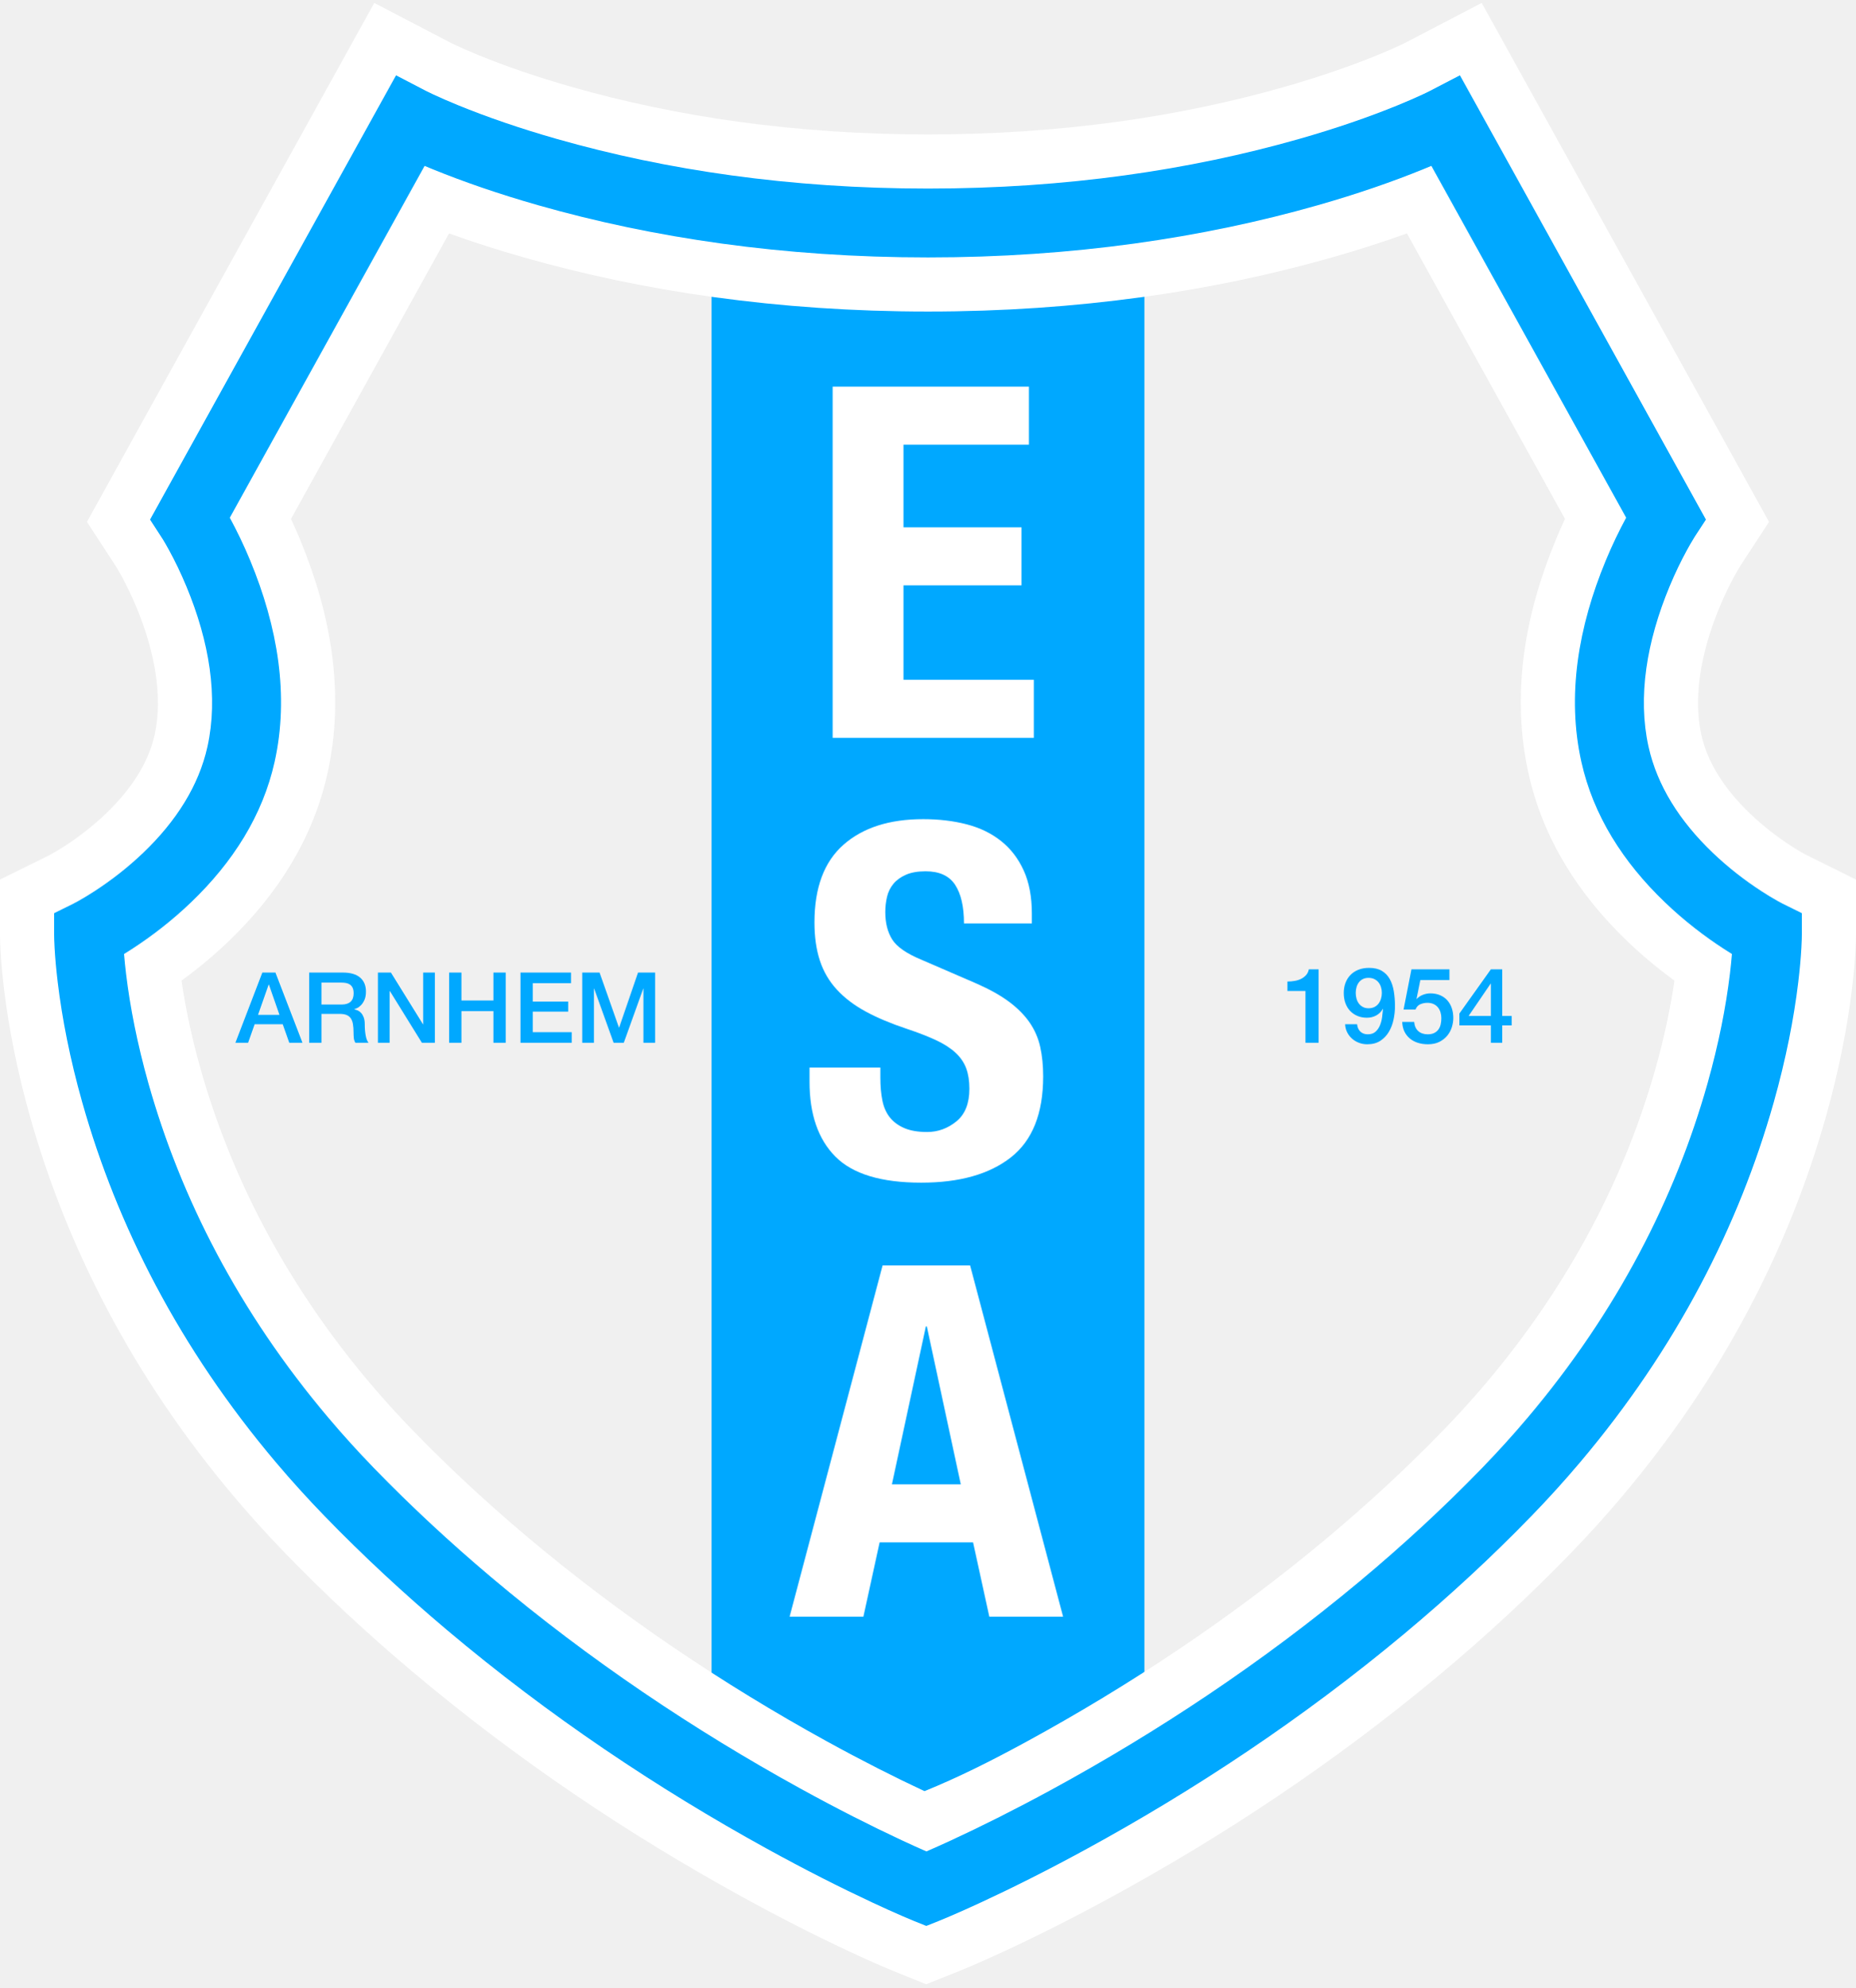
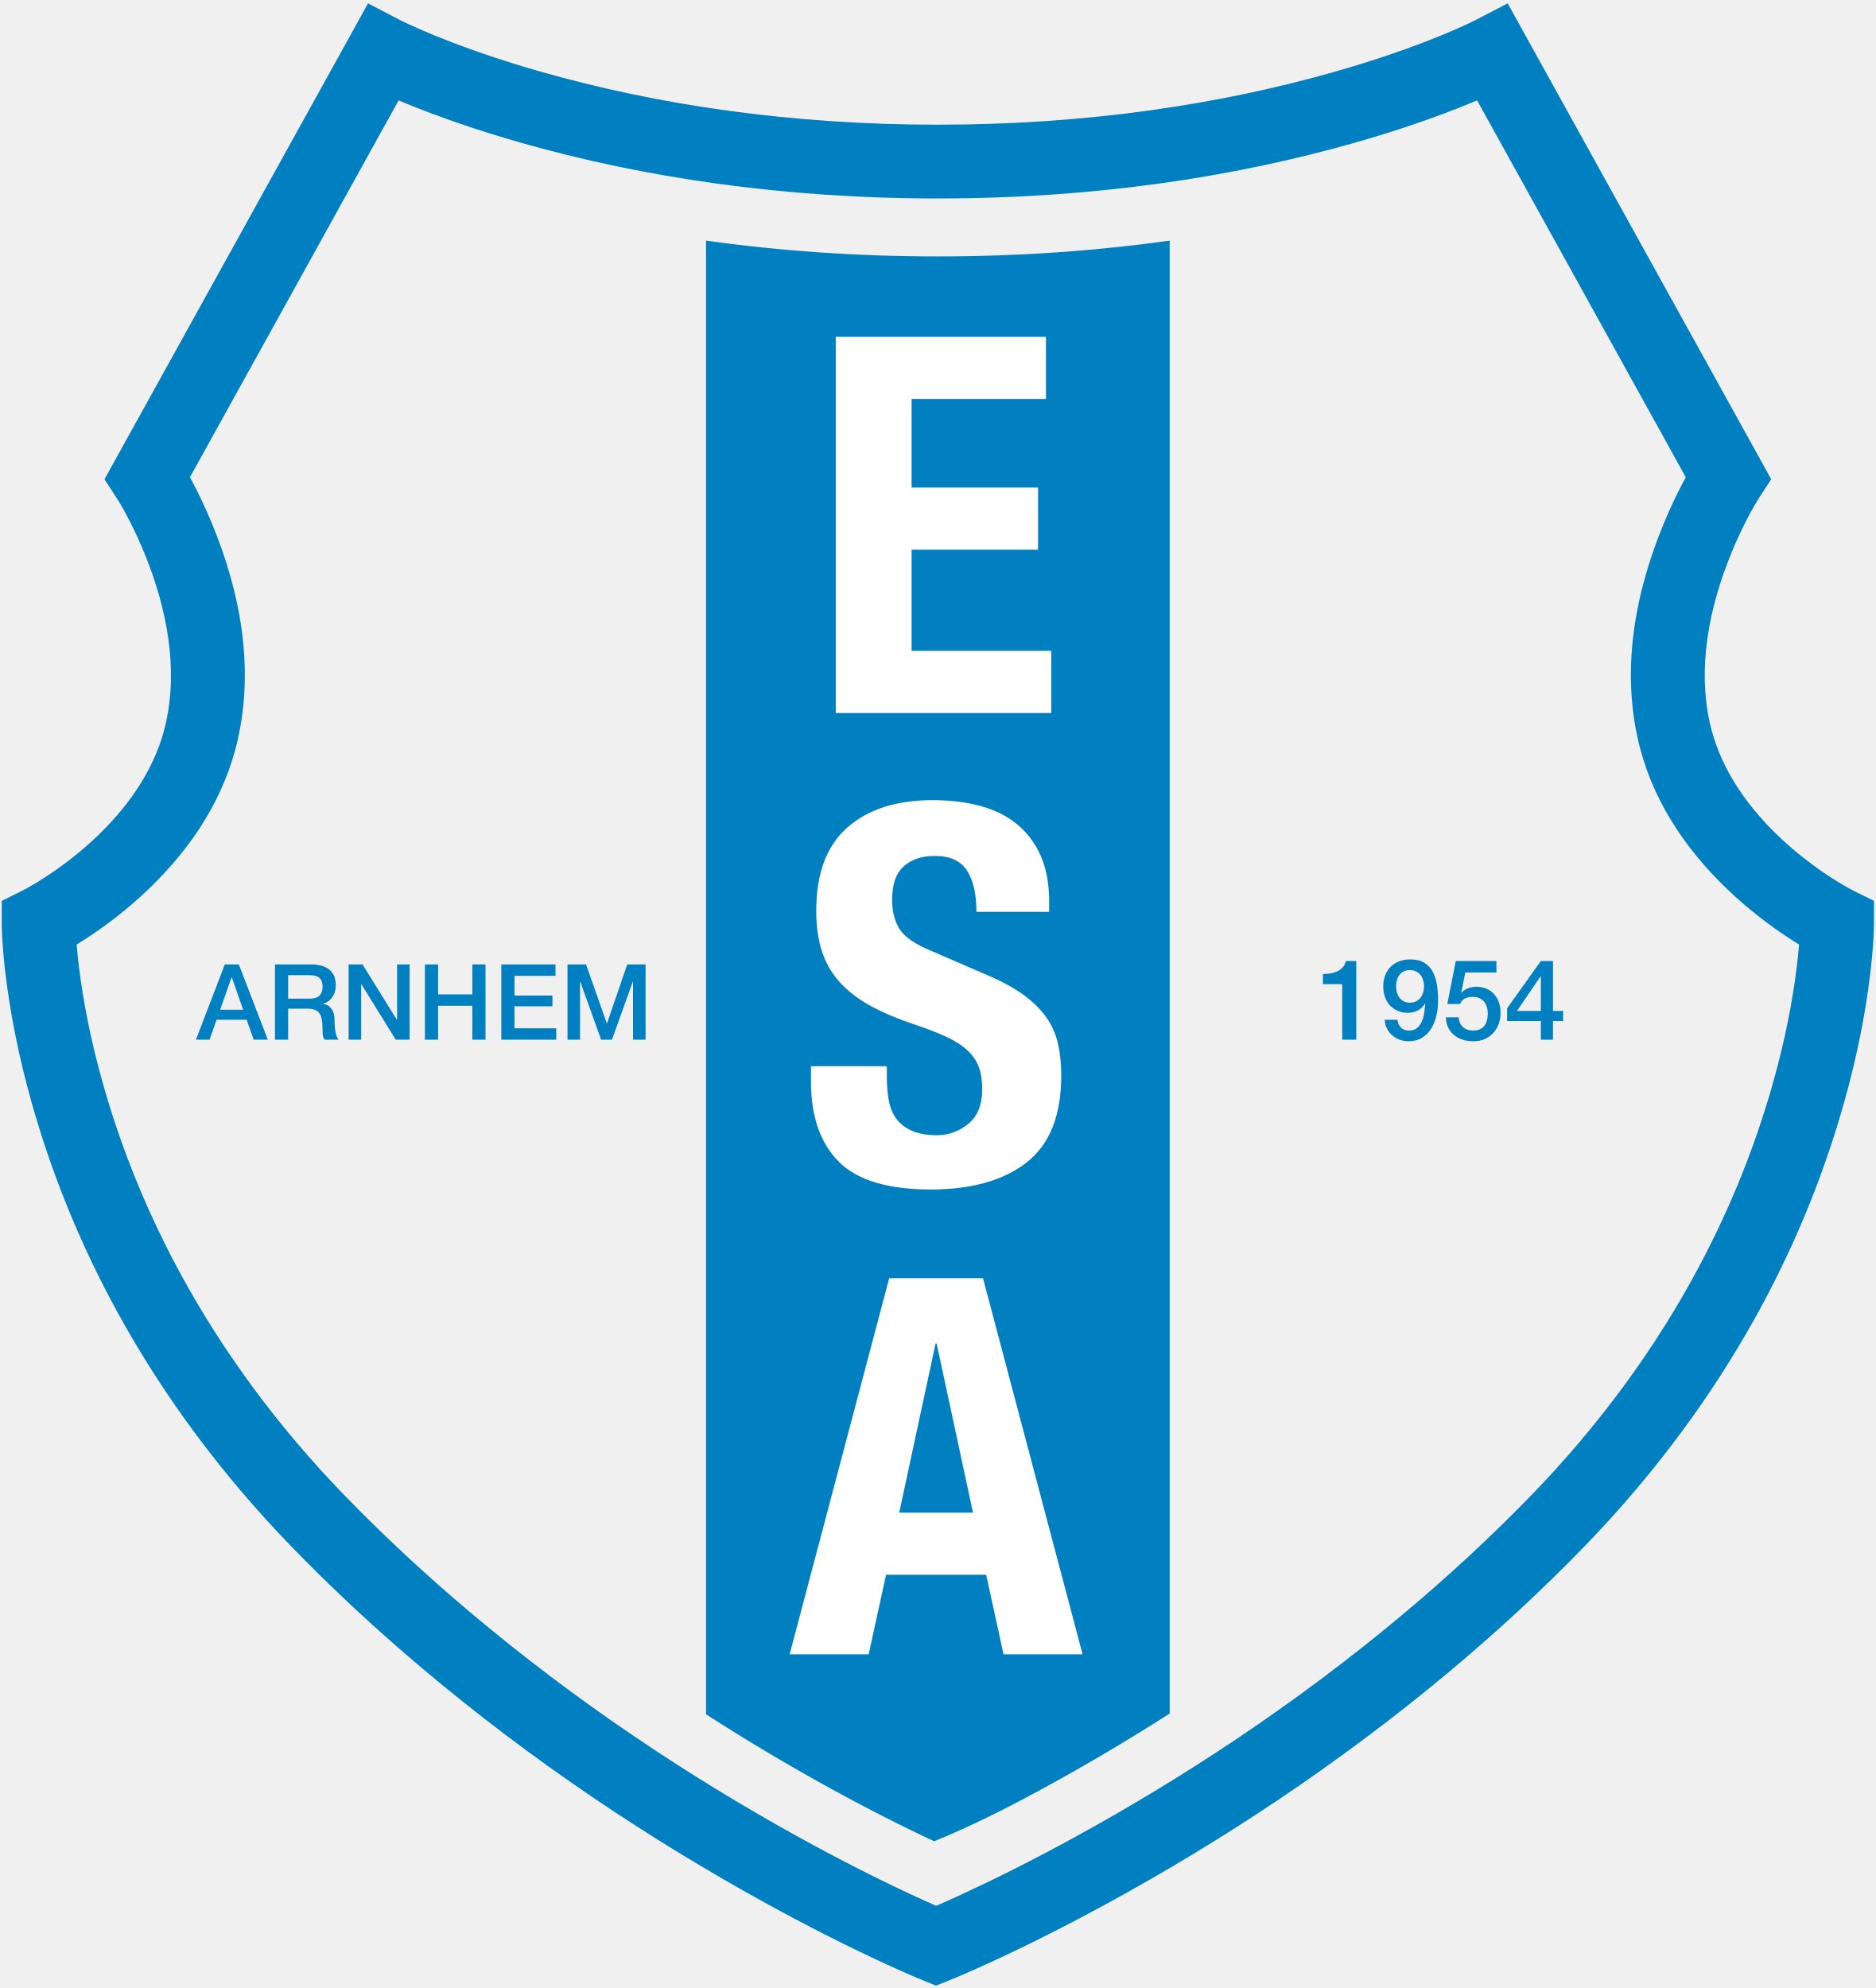
- <svg xmlns="http://www.w3.org/2000/svg" width="566px" height="606px" viewBox="-133 -157 566 606" version="1.1">
+ <svg xmlns="http://www.w3.org/2000/svg" width="534px" height="566px" viewBox="-117 -135 534 566" version="1.1">
  <defs />
-   <rect id="Rectangle" stroke="none" fill="#00A8FF" fill-rule="evenodd" x="84" y="-79" width="132" height="479.996" />
-   <path d="M417.943,103.787 L418.01,103.82 C417.995,103.813 417.973,103.802 417.943,103.787 Z M397.607,15.757 C397.65,15.69 397.669,15.661 397.665,15.668 L397.607,15.757 Z M432.996,111.215 L432.996,128 C432.996,129.102 432.95,130.776 432.826,132.985 C432.635,136.375 432.298,140.224 431.782,144.495 C430.346,156.381 427.787,169.493 423.83,183.53 C412.634,223.247 392.535,262.855 361.386,299.688 C356.469,305.502 351.303,311.207 345.884,316.798 C333.297,329.781 319.882,342.163 305.752,353.957 C273.893,380.548 239.873,403.028 205.84,421.571 C193.903,428.076 182.789,433.636 172.766,438.267 C169.212,439.909 166.034,441.324 163.264,442.512 C161.53,443.256 160.273,443.776 159.526,444.075 L149.448,448.106 L139.383,444.039 C138.633,443.736 137.37,443.208 135.629,442.453 C132.848,441.248 129.656,439.813 126.088,438.147 C116.024,433.449 104.866,427.808 92.881,421.21 C58.714,402.399 24.561,379.593 -7.418,352.619 C-20.924,341.226 -33.78,329.291 -45.888,316.801 C-51.307,311.211 -56.473,305.506 -61.39,299.692 C-92.539,262.859 -112.638,223.251 -123.834,183.534 C-127.791,169.497 -130.35,156.385 -131.786,144.498 C-132.302,140.227 -132.639,136.378 -132.83,132.988 C-132.954,130.779 -133,129.106 -133,128.004 L-133,111.219 L-118.014,103.824 C-115.985,102.701 -114.658,101.904 -113.196,100.956 C-108.927,98.188 -104.635,94.874 -100.706,91.11 C-92.89,83.623 -87.718,75.516 -85.859,67.151 C-83.331,55.766 -85.62,42.09 -91.358,28.263 C-92.845,24.681 -94.434,21.41 -95.996,18.558 C-96.517,17.609 -96.984,16.798 -97.381,16.14 C-97.667,15.674 -106.496,2.147 -106.496,2.147 L-18.869,-156.105 L4.476,-143.941 C5.04,-143.663 5.542,-143.422 6.152,-143.138 C8.036,-142.26 10.336,-141.254 13.042,-140.149 C21.039,-136.883 30.539,-133.576 41.458,-130.463 C73.113,-121.438 109.497,-115.996 149.996,-115.998 C190.494,-115.998 226.878,-121.441 258.532,-130.465 C269.453,-133.578 278.955,-136.886 286.953,-140.152 C289.659,-141.257 291.96,-142.264 293.844,-143.141 C295.518,-143.945 295.575,-143.974 295.52,-143.944 L318.865,-156.109 L406.492,2.143 L397.665,15.668 C396.98,16.794 396.513,17.605 395.992,18.555 C394.43,21.406 392.841,24.678 391.354,28.259 C385.616,42.086 383.327,55.762 385.854,67.14 C387.714,75.512 392.886,83.619 400.702,91.107 C404.631,94.87 408.923,98.184 413.192,100.952 C414.654,101.9 415.981,102.697 417.125,103.337 C418.043,103.836 432.996,111.215 432.996,111.215 Z M180.003,374.153 C211.104,357.207 242.217,336.648 271.15,312.5 C283.86,301.891 295.883,290.793 307.112,279.21 C311.679,274.5 316.025,269.7 320.154,264.818 C346.077,234.165 362.669,201.467 371.856,168.878 C374.58,159.214 376.459,150.199 377.64,142.024 C372.769,138.488 367.962,134.522 363.347,130.101 C348.412,115.793 337.573,98.805 333.141,78.861 C327.82,54.896 331.866,30.724 341.479,7.561 C342.384,5.379 343.316,3.27 344.265,1.238 L296.058,-85.823 C289.103,-83.319 281.523,-80.867 273.337,-78.534 C237.023,-68.181 195.687,-61.998 149.997,-61.998 C104.305,-61.996 62.968,-68.179 26.654,-78.532 C18.469,-80.865 10.891,-83.315 3.939,-85.819 L-44.269,1.242 C-43.32,3.274 -42.388,5.383 -41.483,7.565 C-31.87,30.728 -27.824,54.9 -33.141,78.848 C-37.577,98.809 -48.415,115.797 -63.35,130.105 C-67.966,134.526 -72.773,138.492 -77.644,142.028 C-76.463,150.203 -74.584,159.218 -71.86,168.882 C-62.673,201.471 -46.081,234.169 -20.158,264.822 C-16.029,269.704 -11.683,274.503 -7.116,279.214 C3.703,290.374 15.239,301.085 27.399,311.342 C56.455,335.851 87.697,356.712 118.925,373.905 C129.828,379.908 139.922,385.011 148.932,389.217 C159.089,385.101 169.143,380.071 180.003,374.153 Z" id="Schild-blauw" stroke="none" fill="#FFFFFF" fill-rule="nonzero" />
-   <path d="M334.037,305.313 C321.865,317.868 308.875,329.858 295.179,341.29 C264.214,367.134 231.082,389.027 197.945,407.083 C186.337,413.407 175.547,418.806 165.845,423.289 C162.431,424.867 159.391,426.219 156.759,427.348 C155.152,428.038 154.021,428.506 153.399,428.755 L149.479,430.323 L145.565,428.741 C144.94,428.489 143.804,428.013 142.19,427.314 C139.548,426.169 136.496,424.797 133.068,423.196 C123.327,418.648 112.493,413.172 100.839,406.756 C67.57,388.439 34.307,366.228 3.221,340.006 C-9.874,328.961 -22.327,317.4 -34.041,305.316 C-39.2,299.995 -44.115,294.566 -48.791,289.037 C-78.344,254.093 -97.37,216.596 -107.953,179.057 C-111.672,165.865 -114.068,153.586 -115.405,142.519 C-115.878,138.603 -116.184,135.104 -116.356,132.06 C-116.463,130.165 -116.5,128.801 -116.5,128.004 L-116.5,121.476 L-110.646,118.588 C-110.431,118.481 -109.889,118.197 -109.069,117.738 C-107.623,116.929 -105.991,115.949 -104.221,114.801 C-99.127,111.499 -94.024,107.559 -89.292,103.025 C-79.301,93.454 -72.397,82.633 -69.752,70.73 C-66.371,55.501 -69.197,38.618 -76.119,21.938 C-77.843,17.782 -79.69,13.98 -81.527,10.629 C-82.159,9.475 -82.74,8.467 -83.253,7.616 C-83.54,7.141 -87.248,1.448 -87.248,1.448 L-12.227,-134.038 L-3.148,-129.308 C-2.155,-128.814 -1.54,-128.519 -0.817,-128.182 C1.305,-127.193 3.849,-126.08 6.804,-124.873 C15.35,-121.383 25.42,-117.877 36.935,-114.595 C70.013,-105.165 107.91,-99.496 149.996,-99.498 C192.081,-99.498 229.978,-105.167 263.056,-114.597 C274.572,-117.88 284.644,-121.386 293.191,-124.877 C296.146,-126.084 298.69,-127.196 300.812,-128.185 C301.536,-128.523 302.151,-128.818 302.655,-129.067 C302.931,-129.203 312.223,-134.042 312.223,-134.042 L387.244,1.444 L383.789,6.739 C382.736,8.463 382.155,9.471 381.523,10.625 C379.686,13.976 377.84,17.778 376.115,21.934 C369.193,38.614 366.367,55.497 369.746,70.716 C372.393,82.629 379.297,93.45 389.288,103.021 C394.02,107.555 399.123,111.495 404.217,114.797 C405.987,115.945 407.619,116.925 409.065,117.734 C409.885,118.193 410.427,118.478 410.642,118.584 L416.496,121.472 L416.496,128 C416.496,128.797 416.459,130.161 416.352,132.056 C416.18,135.1 415.874,138.599 415.401,142.516 C414.064,153.582 411.668,165.862 407.949,179.053 C397.367,216.592 378.34,254.089 348.787,289.033 C344.111,294.562 339.196,299.991 334.037,305.313 Z M157.036,404.226 C166.33,399.931 176.709,394.739 187.898,388.642 C219.894,371.208 251.896,350.062 281.722,325.167 C294.867,314.197 307.315,302.706 318.959,290.695 C323.787,285.716 328.383,280.64 332.752,275.473 C360.273,242.931 377.936,208.122 387.737,173.355 C391.152,161.239 393.342,150.02 394.553,139.997 C394.818,137.804 395.022,135.776 395.173,133.922 C394.402,133.447 393.608,132.946 392.793,132.418 C386.65,128.436 380.516,123.699 374.761,118.186 C362.001,105.962 352.894,91.688 349.248,75.282 C344.781,55.161 348.29,34.196 356.719,13.885 C358.69,9.134 360.799,4.772 362.922,0.871 L303.512,-106.423 C302.744,-106.1 301.95,-105.77 301.13,-105.435 C291.885,-101.66 281.086,-97.9 268.813,-94.401 C233.923,-84.455 194.1,-78.498 149.997,-78.498 C105.891,-78.496 66.068,-84.453 31.177,-94.399 C18.906,-97.898 8.109,-101.657 -1.135,-105.432 C-1.955,-105.767 -2.749,-106.096 -3.516,-106.419 L-62.926,0.875 C-60.803,4.776 -58.694,9.138 -56.722,13.889 C-48.294,34.2 -44.785,55.165 -49.249,75.272 C-52.898,91.691 -62.005,105.966 -74.765,118.19 C-80.52,123.703 -86.654,128.44 -92.797,132.422 C-93.612,132.95 -94.406,133.451 -95.177,133.926 C-95.026,135.78 -94.822,137.808 -94.557,140.001 C-93.346,150.023 -91.156,161.243 -87.741,173.359 C-77.94,208.126 -60.277,242.935 -32.756,275.476 C-28.387,280.644 -23.791,285.72 -18.963,290.699 C-7.75,302.266 4.19,313.35 16.761,323.954 C46.71,349.217 78.841,370.672 110.967,388.359 C122.201,394.544 132.62,399.811 141.952,404.168 C144.762,405.48 147.292,406.624 149.52,407.6 C151.734,406.64 154.246,405.515 157.036,404.226 Z" id="Schild-wit" stroke="none" fill="#00A8FF" fill-rule="nonzero" />
-   <path d="M259.612,142.316 C260.38,142.316 261.127,142.252 261.852,142.124 C262.577,141.996 263.233,141.783 263.82,141.484 C264.407,141.185 264.908,140.801 265.324,140.332 C265.74,139.863 266.012,139.287 266.14,138.604 L269.116,138.604 L269.116,161.004 L265.116,161.004 L265.116,145.196 L259.612,145.196 L259.612,142.316 Z M280.86,155.34 C280.945,156.257 281.271,156.999 281.836,157.564 C282.401,158.129 283.164,158.412 284.124,158.412 C285.105,158.412 285.889,158.151 286.476,157.628 C287.063,157.105 287.516,156.455 287.836,155.676 C288.156,154.897 288.375,154.065 288.492,153.18 C288.609,152.295 288.7,151.479 288.764,150.732 L288.7,150.668 C288.209,151.543 287.537,152.209 286.684,152.668 C285.831,153.127 284.892,153.356 283.868,153.356 C282.801,153.356 281.836,153.175 280.972,152.812 C280.108,152.449 279.367,151.943 278.748,151.292 C278.129,150.641 277.649,149.852 277.308,148.924 C276.967,147.996 276.796,146.956 276.796,145.804 C276.796,144.716 276.967,143.708 277.308,142.78 C277.649,141.852 278.151,141.041 278.812,140.348 C279.473,139.655 280.284,139.116 281.244,138.732 C282.204,138.348 283.292,138.156 284.508,138.156 C286.087,138.156 287.388,138.46 288.412,139.068 C289.436,139.676 290.241,140.508 290.828,141.564 C291.415,142.62 291.825,143.863 292.06,145.292 C292.295,146.721 292.412,148.247 292.412,149.868 C292.412,151.212 292.268,152.567 291.98,153.932 C291.692,155.297 291.217,156.54 290.556,157.66 C289.895,158.78 289.025,159.692 287.948,160.396 C286.871,161.1 285.543,161.452 283.964,161.452 C283.068,161.452 282.225,161.303 281.436,161.004 C280.647,160.705 279.948,160.289 279.34,159.756 C278.732,159.223 278.236,158.583 277.852,157.836 C277.468,157.089 277.255,156.257 277.212,155.34 L280.86,155.34 Z M284.348,141.196 C283.687,141.196 283.111,141.319 282.62,141.564 C282.129,141.809 281.724,142.145 281.404,142.572 C281.084,142.999 280.844,143.489 280.684,144.044 C280.524,144.599 280.444,145.175 280.444,145.772 C280.444,146.391 280.524,146.983 280.684,147.548 C280.844,148.113 281.084,148.609 281.404,149.036 C281.724,149.463 282.129,149.809 282.62,150.076 C283.111,150.343 283.687,150.476 284.348,150.476 C285.031,150.476 285.628,150.348 286.14,150.092 C286.652,149.836 287.073,149.489 287.404,149.052 C287.735,148.615 287.985,148.113 288.156,147.548 C288.327,146.983 288.412,146.391 288.412,145.772 C288.412,145.175 288.327,144.599 288.156,144.044 C287.985,143.489 287.735,143.004 287.404,142.588 C287.073,142.172 286.652,141.836 286.14,141.58 C285.628,141.324 285.031,141.196 284.348,141.196 Z M297.436,138.604 L309.02,138.604 L309.02,141.868 L300.156,141.868 L299.004,147.564 L299.068,147.628 C299.559,147.073 300.183,146.652 300.94,146.364 C301.697,146.076 302.449,145.932 303.196,145.932 C304.305,145.932 305.297,146.119 306.172,146.492 C307.047,146.865 307.783,147.388 308.38,148.06 C308.977,148.732 309.431,149.527 309.74,150.444 C310.049,151.361 310.204,152.353 310.204,153.42 C310.204,154.316 310.06,155.239 309.772,156.188 C309.484,157.137 309.025,158.001 308.396,158.78 C307.767,159.559 306.961,160.199 305.98,160.7 C304.999,161.201 303.825,161.452 302.46,161.452 C301.372,161.452 300.364,161.308 299.436,161.02 C298.508,160.732 297.692,160.3 296.988,159.724 C296.284,159.148 295.724,158.439 295.308,157.596 C294.892,156.753 294.663,155.767 294.62,154.636 L298.268,154.636 C298.375,155.852 298.791,156.785 299.516,157.436 C300.241,158.087 301.201,158.412 302.396,158.412 C303.164,158.412 303.815,158.284 304.348,158.028 C304.881,157.772 305.313,157.42 305.644,156.972 C305.975,156.524 306.209,156.001 306.348,155.404 C306.487,154.807 306.556,154.167 306.556,153.484 C306.556,152.865 306.471,152.273 306.3,151.708 C306.129,151.143 305.873,150.647 305.532,150.22 C305.191,149.793 304.748,149.452 304.204,149.196 C303.66,148.94 303.025,148.812 302.3,148.812 C301.532,148.812 300.812,148.956 300.14,149.244 C299.468,149.532 298.983,150.071 298.684,150.86 L295.036,150.86 L297.436,138.604 Z M314.876,152.812 L321.66,152.812 L321.66,142.956 L321.596,142.956 L314.876,152.812 Z M327.996,155.692 L325.116,155.692 L325.116,161.004 L321.66,161.004 L321.66,155.692 L312.06,155.692 L312.06,152.076 L321.66,138.604 L325.116,138.604 L325.116,152.812 L327.996,152.812 L327.996,155.692 Z" id="1954" stroke="none" fill="#00A8FF" fill-rule="evenodd" />
-   <path d="M-53,139.584 L-49.01,139.584 L-40.76,161.004 L-44.78,161.004 L-46.79,155.334 L-55.34,155.334 L-57.35,161.004 L-61.22,161.004 L-53,139.584 Z M-54.32,152.484 L-47.78,152.484 L-50.99,143.274 L-51.08,143.274 L-54.32,152.484 Z M-38.72,139.584 L-28.49,139.584 C-26.13,139.584 -24.36,140.094 -23.18,141.114 C-22,142.134 -21.41,143.554 -21.41,145.374 C-21.41,146.394 -21.56,147.239 -21.86,147.909 C-22.16,148.579 -22.51,149.119 -22.91,149.529 C-23.31,149.939 -23.705,150.234 -24.095,150.414 C-24.485,150.594 -24.77,150.714 -24.95,150.774 L-24.95,150.834 C-24.63,150.874 -24.285,150.974 -23.915,151.134 C-23.545,151.294 -23.2,151.549 -22.88,151.899 C-22.56,152.249 -22.295,152.704 -22.085,153.264 C-21.875,153.824 -21.77,154.524 -21.77,155.364 C-21.77,156.624 -21.675,157.769 -21.485,158.799 C-21.295,159.829 -21,160.564 -20.6,161.004 L-24.62,161.004 C-24.9,160.544 -25.065,160.034 -25.115,159.474 C-25.165,158.914 -25.19,158.374 -25.19,157.854 C-25.19,156.874 -25.25,156.029 -25.37,155.319 C-25.49,154.609 -25.71,154.019 -26.03,153.549 C-26.35,153.079 -26.785,152.734 -27.335,152.514 C-27.885,152.294 -28.59,152.184 -29.45,152.184 L-34.97,152.184 L-34.97,161.004 L-38.72,161.004 L-38.72,139.584 Z M-34.97,149.334 L-28.82,149.334 C-27.62,149.334 -26.71,149.049 -26.09,148.479 C-25.47,147.909 -25.16,147.054 -25.16,145.914 C-25.16,145.234 -25.26,144.679 -25.46,144.249 C-25.66,143.819 -25.935,143.484 -26.285,143.244 C-26.635,143.004 -27.035,142.844 -27.485,142.764 C-27.935,142.684 -28.4,142.644 -28.88,142.644 L-34.97,142.644 L-34.97,149.334 Z M-17.75,139.584 L-13.79,139.584 L-4.01,155.364 L-3.95,155.364 L-3.95,139.584 L-0.38,139.584 L-0.38,161.004 L-4.34,161.004 L-14.09,145.254 L-14.18,145.254 L-14.18,161.004 L-17.75,161.004 L-17.75,139.584 Z M3.97,139.584 L7.72,139.584 L7.72,148.104 L17.47,148.104 L17.47,139.584 L21.22,139.584 L21.22,161.004 L17.47,161.004 L17.47,151.344 L7.72,151.344 L7.72,161.004 L3.97,161.004 L3.97,139.584 Z M25.72,139.584 L41.14,139.584 L41.14,142.824 L29.47,142.824 L29.47,148.434 L40.27,148.434 L40.27,151.494 L29.47,151.494 L29.47,157.764 L41.35,157.764 L41.35,161.004 L25.72,161.004 L25.72,139.584 Z M44.56,139.584 L49.84,139.584 L55.75,156.354 L55.81,156.354 L61.57,139.584 L66.79,139.584 L66.79,161.004 L63.22,161.004 L63.22,144.474 L63.16,144.474 L57.22,161.004 L54.13,161.004 L48.19,144.474 L48.13,144.474 L48.13,161.004 L44.56,161.004 L44.56,139.584 Z" id="ARNHEM" stroke="none" fill="#00A8FF" fill-rule="evenodd" />
-   <path d="M180.775,-39.096 L120.925,-39.096 L120.925,68.004 L182.275,68.004 L182.275,50.304 L142.525,50.304 L142.525,21.504 L178.525,21.504 L178.525,3.804 L142.525,3.804 L142.525,-21.396 L180.775,-21.396 L180.775,-39.096 Z M135.475,168.554 L113.875,168.554 L113.875,172.904 C113.875,182.804 116.5,190.404 121.75,195.704 C127,201.004 135.725,203.654 147.925,203.654 C159.625,203.654 168.75,201.079 175.3,195.929 C181.85,190.779 185.125,182.554 185.125,171.254 C185.125,167.954 184.825,164.954 184.225,162.254 C183.625,159.554 182.55,157.079 181,154.829 C179.45,152.579 177.375,150.479 174.775,148.529 C172.175,146.579 168.825,144.704 164.725,142.904 L148.075,135.704 C143.475,133.804 140.475,131.729 139.075,129.479 C137.675,127.229 136.975,124.454 136.975,121.154 C136.975,119.554 137.15,118.004 137.5,116.504 C137.85,115.004 138.5,113.679 139.45,112.529 C140.4,111.379 141.675,110.454 143.275,109.754 C144.875,109.054 146.875,108.704 149.275,108.704 C153.475,108.704 156.475,110.079 158.275,112.829 C160.075,115.579 160.975,119.504 160.975,124.604 L181.675,124.604 L181.675,121.604 C181.675,116.504 180.85,112.129 179.2,108.479 C177.55,104.829 175.25,101.829 172.3,99.479 C169.35,97.129 165.85,95.429 161.8,94.379 C157.75,93.329 153.325,92.804 148.525,92.804 C138.225,92.804 130.125,95.404 124.225,100.604 C118.325,105.804 115.375,113.704 115.375,124.304 C115.375,128.704 115.925,132.579 117.025,135.929 C118.125,139.279 119.85,142.229 122.2,144.779 C124.55,147.329 127.475,149.554 130.975,151.454 C134.475,153.354 138.625,155.104 143.425,156.704 C147.025,157.904 150.05,159.079 152.5,160.229 C154.95,161.379 156.925,162.654 158.425,164.054 C159.925,165.454 161,167.029 161.65,168.779 C162.3,170.529 162.625,172.604 162.625,175.004 C162.625,179.504 161.3,182.829 158.65,184.979 C156,187.129 153.025,188.204 149.725,188.204 C146.925,188.204 144.6,187.804 142.75,187.004 C140.9,186.204 139.425,185.104 138.325,183.704 C137.225,182.304 136.475,180.579 136.075,178.529 C135.675,176.479 135.475,174.204 135.475,171.704 L135.475,168.554 Z M160,295.654 L149.65,247.504 L149.35,247.504 L139,295.654 L160,295.654 Z M162.85,228.904 L191.2,336.004 L168.7,336.004 L163.75,313.354 L135.25,313.354 L130.3,336.004 L107.8,336.004 L136.15,228.904 L162.85,228.904 Z" id="E-S-A-Helvetica-Neue" stroke="none" fill="#FFFFFF" fill-rule="evenodd" />
+   <g id="Group" stroke="none" stroke-width="1" fill="none" fill-rule="evenodd" transform="translate(-117, -135)">
+     <path d="M333,68.503 L333,487.85 C321.084,495.492 309.043,502.593 297.003,509.153 C286.143,515.071 276.089,520.101 265.932,524.217 C256.922,520.011 246.828,514.908 235.925,508.905 C224.247,502.476 212.567,495.533 201,488.079 L201,68.506 C221.824,71.417 243.852,73.003 266.997,73.002 C290.145,73.002 312.175,71.415 333,68.503 Z" id="Combined-Shape" fill="#007FC1" />
+     <path d="M451.037,440.313 C438.865,452.868 425.875,464.858 412.179,476.29 C381.214,502.134 348.082,524.027 314.945,542.083 C303.337,548.407 292.547,553.806 282.845,558.289 C279.431,559.867 276.391,561.219 273.759,562.348 C272.152,563.038 271.021,563.506 270.399,563.755 L266.479,565.323 L262.565,563.741 C261.94,563.489 260.804,563.013 259.19,562.314 C256.548,561.169 253.496,559.797 250.068,558.196 C240.327,553.648 229.493,548.172 217.839,541.756 C184.57,523.439 151.307,501.228 120.221,475.006 C107.126,463.961 94.673,452.4 82.959,440.316 C77.8,434.995 72.885,429.566 68.209,424.037 C38.656,389.093 19.63,351.596 9.047,314.057 C5.328,300.865 2.932,288.586 1.595,277.519 C1.122,273.603 0.816,270.104 0.644,267.06 C0.537,265.165 0.5,263.801 0.5,263.004 L0.5,256.476 L6.354,253.588 C6.569,253.481 7.111,253.197 7.931,252.738 C9.377,251.929 11.009,250.949 12.779,249.801 C17.873,246.499 22.976,242.559 27.708,238.025 C37.699,228.454 44.603,217.633 47.248,205.73 C50.629,190.501 47.803,173.618 40.881,156.938 C39.157,152.782 37.31,148.98 35.473,145.629 C34.841,144.475 34.26,143.467 33.747,142.616 C33.46,142.141 29.752,136.448 29.752,136.448 L104.773,0.962 L113.852,5.692 C114.845,6.186 115.46,6.481 116.183,6.818 C118.305,7.807 120.849,8.92 123.804,10.127 C132.35,13.617 142.42,17.123 153.935,20.405 C187.013,29.835 224.91,35.504 266.996,35.502 C309.081,35.502 346.978,29.833 380.056,20.403 C391.572,17.12 401.644,13.614 410.191,10.123 C413.146,8.916 415.69,7.804 417.812,6.815 C418.536,6.477 419.151,6.182 419.655,5.933 C419.931,5.797 429.223,0.958 429.223,0.958 L504.244,136.444 L500.789,141.739 C499.736,143.463 499.155,144.471 498.523,145.625 C496.686,148.976 494.84,152.778 493.115,156.934 C486.193,173.614 483.367,190.497 486.746,205.716 C489.393,217.629 496.297,228.45 506.288,238.021 C511.02,242.555 516.123,246.495 521.217,249.797 C522.987,250.945 524.619,251.925 526.065,252.734 C526.885,253.193 527.427,253.478 527.642,253.584 L533.496,256.472 L533.496,263 C533.496,263.797 533.459,265.161 533.352,267.056 C533.18,270.1 532.874,273.599 532.401,277.516 C531.064,288.582 528.668,300.862 524.949,314.053 C514.367,351.592 495.34,389.089 465.787,424.033 C461.111,429.562 456.196,434.991 451.037,440.313 Z M274.036,539.226 C283.33,534.931 293.709,529.739 304.898,523.642 C336.894,506.208 368.896,485.062 398.722,460.167 C411.867,449.197 424.315,437.706 435.959,425.695 C440.787,420.716 445.383,415.64 449.752,410.473 C477.273,377.931 494.936,343.122 504.737,308.355 C508.152,296.239 510.342,285.02 511.553,274.997 C511.818,272.804 512.022,270.776 512.173,268.922 C511.402,268.447 510.608,267.946 509.793,267.418 C503.65,263.436 497.516,258.699 491.761,253.186 C479.001,240.962 469.894,226.688 466.248,210.282 C461.781,190.161 465.29,169.196 473.719,148.885 C475.69,144.134 477.799,139.772 479.922,135.871 L420.512,28.577 C419.744,28.9 418.95,29.23 418.13,29.565 C408.885,33.34 398.086,37.1 385.813,40.599 C350.923,50.545 311.1,56.502 266.997,56.502 C222.891,56.504 183.068,50.547 148.177,40.601 C135.906,37.102 125.109,33.343 115.865,29.568 C115.045,29.233 114.251,28.904 113.484,28.581 L54.074,135.875 C56.197,139.776 58.306,144.138 60.278,148.889 C68.706,169.2 72.215,190.165 67.751,210.272 C64.102,226.691 54.995,240.966 42.235,253.19 C36.48,258.703 30.346,263.44 24.203,267.422 C23.388,267.95 22.594,268.451 21.823,268.926 C21.974,270.78 22.178,272.808 22.443,275.001 C23.654,285.023 25.844,296.243 29.259,308.359 C39.06,343.126 56.723,377.935 84.244,410.476 C88.613,415.644 93.209,420.72 98.037,425.699 C109.25,437.266 121.19,448.35 133.761,458.954 C163.71,484.217 195.841,505.672 227.967,523.359 C239.201,529.544 249.62,534.811 258.952,539.168 C261.762,540.48 264.292,541.624 266.52,542.6 C268.734,541.64 271.246,540.515 274.036,539.226 Z" id="Schild" fill="#007FC1" fill-rule="nonzero" />
+     <path d="M376.612,277.316 C377.38,277.316 378.127,277.252 378.852,277.124 C379.577,276.996 380.233,276.783 380.82,276.484 C381.407,276.185 381.908,275.801 382.324,275.332 C382.74,274.863 383.012,274.287 383.14,273.604 L386.116,273.604 L386.116,296.004 L382.116,296.004 L382.116,280.196 L376.612,280.196 L376.612,277.316 Z M397.86,290.34 C397.945,291.257 398.271,291.999 398.836,292.564 C399.401,293.129 400.164,293.412 401.124,293.412 C402.105,293.412 402.889,293.151 403.476,292.628 C404.063,292.105 404.516,291.455 404.836,290.676 C405.156,289.897 405.375,289.065 405.492,288.18 C405.609,287.295 405.7,286.479 405.764,285.732 L405.7,285.668 C405.209,286.543 404.537,287.209 403.684,287.668 C402.831,288.127 401.892,288.356 400.868,288.356 C399.801,288.356 398.836,288.175 397.972,287.812 C397.108,287.449 396.367,286.943 395.748,286.292 C395.129,285.641 394.649,284.852 394.308,283.924 C393.967,282.996 393.796,281.956 393.796,280.804 C393.796,279.716 393.967,278.708 394.308,277.78 C394.649,276.852 395.151,276.041 395.812,275.348 C396.473,274.655 397.284,274.116 398.244,273.732 C399.204,273.348 400.292,273.156 401.508,273.156 C403.087,273.156 404.388,273.46 405.412,274.068 C406.436,274.676 407.241,275.508 407.828,276.564 C408.415,277.62 408.825,278.863 409.06,280.292 C409.295,281.721 409.412,283.247 409.412,284.868 C409.412,286.212 409.268,287.567 408.98,288.932 C408.692,290.297 408.217,291.54 407.556,292.66 C406.895,293.78 406.025,294.692 404.948,295.396 C403.871,296.1 402.543,296.452 400.964,296.452 C400.068,296.452 399.225,296.303 398.436,296.004 C397.647,295.705 396.948,295.289 396.34,294.756 C395.732,294.223 395.236,293.583 394.852,292.836 C394.468,292.089 394.255,291.257 394.212,290.34 L397.86,290.34 Z M401.348,276.196 C400.687,276.196 400.111,276.319 399.62,276.564 C399.129,276.809 398.724,277.145 398.404,277.572 C398.084,277.999 397.844,278.489 397.684,279.044 C397.524,279.599 397.444,280.175 397.444,280.772 C397.444,281.391 397.524,281.983 397.684,282.548 C397.844,283.113 398.084,283.609 398.404,284.036 C398.724,284.463 399.129,284.809 399.62,285.076 C400.111,285.343 400.687,285.476 401.348,285.476 C402.031,285.476 402.628,285.348 403.14,285.092 C403.652,284.836 404.073,284.489 404.404,284.052 C404.735,283.615 404.985,283.113 405.156,282.548 C405.327,281.983 405.412,281.391 405.412,280.772 C405.412,280.175 405.327,279.599 405.156,279.044 C404.985,278.489 404.735,278.004 404.404,277.588 C404.073,277.172 403.652,276.836 403.14,276.58 C402.628,276.324 402.031,276.196 401.348,276.196 Z M414.436,273.604 L426.02,273.604 L426.02,276.868 L417.156,276.868 L416.004,282.564 L416.068,282.628 C416.559,282.073 417.183,281.652 417.94,281.364 C418.697,281.076 419.449,280.932 420.196,280.932 C421.305,280.932 422.297,281.119 423.172,281.492 C424.047,281.865 424.783,282.388 425.38,283.06 C425.977,283.732 426.431,284.527 426.74,285.444 C427.049,286.361 427.204,287.353 427.204,288.42 C427.204,289.316 427.06,290.239 426.772,291.188 C426.484,292.137 426.025,293.001 425.396,293.78 C424.767,294.559 423.961,295.199 422.98,295.7 C421.999,296.201 420.825,296.452 419.46,296.452 C418.372,296.452 417.364,296.308 416.436,296.02 C415.508,295.732 414.692,295.3 413.988,294.724 C413.284,294.148 412.724,293.439 412.308,292.596 C411.892,291.753 411.663,290.767 411.62,289.636 L415.268,289.636 C415.375,290.852 415.791,291.785 416.516,292.436 C417.241,293.087 418.201,293.412 419.396,293.412 C420.164,293.412 420.815,293.284 421.348,293.028 C421.881,292.772 422.313,292.42 422.644,291.972 C422.975,291.524 423.209,291.001 423.348,290.404 C423.487,289.807 423.556,289.167 423.556,288.484 C423.556,287.865 423.471,287.273 423.3,286.708 C423.129,286.143 422.873,285.647 422.532,285.22 C422.191,284.793 421.748,284.452 421.204,284.196 C420.66,283.94 420.025,283.812 419.3,283.812 C418.532,283.812 417.812,283.956 417.14,284.244 C416.468,284.532 415.983,285.071 415.684,285.86 L412.036,285.86 L414.436,273.604 Z M431.876,287.812 L438.66,287.812 L438.66,277.956 L438.596,277.956 L431.876,287.812 Z M444.996,290.692 L442.116,290.692 L442.116,296.004 L438.66,296.004 L438.66,290.692 L429.06,290.692 L429.06,287.076 L438.66,273.604 L442.116,273.604 L442.116,287.812 L444.996,287.812 L444.996,290.692 Z" id="1954" fill="#007FC1" />
+     <path d="M64,274.584 L67.99,274.584 L76.24,296.004 L72.22,296.004 L70.21,290.334 L61.66,290.334 L59.65,296.004 L55.78,296.004 L64,274.584 Z M62.68,287.484 L69.22,287.484 L66.01,278.274 L65.92,278.274 L62.68,287.484 Z M78.28,274.584 L88.51,274.584 C90.87,274.584 92.64,275.094 93.82,276.114 C95,277.134 95.59,278.554 95.59,280.374 C95.59,281.394 95.44,282.239 95.14,282.909 C94.84,283.579 94.49,284.119 94.09,284.529 C93.69,284.939 93.295,285.234 92.905,285.414 C92.515,285.594 92.23,285.714 92.05,285.774 L92.05,285.834 C92.37,285.874 92.715,285.974 93.085,286.134 C93.455,286.294 93.8,286.549 94.12,286.899 C94.44,287.249 94.705,287.704 94.915,288.264 C95.125,288.824 95.23,289.524 95.23,290.364 C95.23,291.624 95.325,292.769 95.515,293.799 C95.705,294.829 96,295.564 96.4,296.004 L92.38,296.004 C92.1,295.544 91.935,295.034 91.885,294.474 C91.835,293.914 91.81,293.374 91.81,292.854 C91.81,291.874 91.75,291.029 91.63,290.319 C91.51,289.609 91.29,289.019 90.97,288.549 C90.65,288.079 90.215,287.734 89.665,287.514 C89.115,287.294 88.41,287.184 87.55,287.184 L82.03,287.184 L82.03,296.004 L78.28,296.004 L78.28,274.584 Z M82.03,284.334 L88.18,284.334 C89.38,284.334 90.29,284.049 90.91,283.479 C91.53,282.909 91.84,282.054 91.84,280.914 C91.84,280.234 91.74,279.679 91.54,279.249 C91.34,278.819 91.065,278.484 90.715,278.244 C90.365,278.004 89.965,277.844 89.515,277.764 C89.065,277.684 88.6,277.644 88.12,277.644 L82.03,277.644 L82.03,284.334 Z M99.25,274.584 L103.21,274.584 L112.99,290.364 L113.05,290.364 L113.05,274.584 L116.62,274.584 L116.62,296.004 L112.66,296.004 L102.91,280.254 L102.82,280.254 L102.82,296.004 L99.25,296.004 L99.25,274.584 Z M120.97,274.584 L124.72,274.584 L124.72,283.104 L134.47,283.104 L134.47,274.584 L138.22,274.584 L138.22,296.004 L134.47,296.004 L134.47,286.344 L124.72,286.344 L124.72,296.004 L120.97,296.004 L120.97,274.584 Z M142.72,274.584 L158.14,274.584 L158.14,277.824 L146.47,277.824 L146.47,283.434 L157.27,283.434 L157.27,286.494 L146.47,286.494 L146.47,292.764 L158.35,292.764 L158.35,296.004 L142.72,296.004 L142.72,274.584 Z M161.56,274.584 L166.84,274.584 L172.75,291.354 L172.81,291.354 L178.57,274.584 L183.79,274.584 L183.79,296.004 L180.22,296.004 L180.22,279.474 L180.16,279.474 L174.22,296.004 L171.13,296.004 L165.19,279.474 L165.13,279.474 L165.13,296.004 L161.56,296.004 L161.56,274.584 Z" id="ARNHEM" fill="#007FC1" />
+     <path d="M297.775,95.904 L237.925,95.904 L237.925,203.004 L299.275,203.004 L299.275,185.304 L259.525,185.304 L259.525,156.504 L295.525,156.504 L295.525,138.804 L259.525,138.804 L259.525,113.604 L297.775,113.604 L297.775,95.904 Z M252.475,303.554 L230.875,303.554 L230.875,307.904 C230.875,317.804 233.5,325.404 238.75,330.704 C244,336.004 252.725,338.654 264.925,338.654 C276.625,338.654 285.75,336.079 292.3,330.929 C298.85,325.779 302.125,317.554 302.125,306.254 C302.125,302.954 301.825,299.954 301.225,297.254 C300.625,294.554 299.55,292.079 298,289.829 C296.45,287.579 294.375,285.479 291.775,283.529 C289.175,281.579 285.825,279.704 281.725,277.904 L265.075,270.704 C260.475,268.804 257.475,266.729 256.075,264.479 C254.675,262.229 253.975,259.454 253.975,256.154 C253.975,254.554 254.15,253.004 254.5,251.504 C254.85,250.004 255.5,248.679 256.45,247.529 C257.4,246.379 258.675,245.454 260.275,244.754 C261.875,244.054 263.875,243.704 266.275,243.704 C270.475,243.704 273.475,245.079 275.275,247.829 C277.075,250.579 277.975,254.504 277.975,259.604 L298.675,259.604 L298.675,256.604 C298.675,251.504 297.85,247.129 296.2,243.479 C294.55,239.829 292.25,236.829 289.3,234.479 C286.35,232.129 282.85,230.429 278.8,229.379 C274.75,228.329 270.325,227.804 265.525,227.804 C255.225,227.804 247.125,230.404 241.225,235.604 C235.325,240.804 232.375,248.704 232.375,259.304 C232.375,263.704 232.925,267.579 234.025,270.929 C235.125,274.279 236.85,277.229 239.2,279.779 C241.55,282.329 244.475,284.554 247.975,286.454 C251.475,288.354 255.625,290.104 260.425,291.704 C264.025,292.904 267.05,294.079 269.5,295.229 C271.95,296.379 273.925,297.654 275.425,299.054 C276.925,300.454 278,302.029 278.65,303.779 C279.3,305.529 279.625,307.604 279.625,310.004 C279.625,314.504 278.3,317.829 275.65,319.979 C273,322.129 270.025,323.204 266.725,323.204 C263.925,323.204 261.6,322.804 259.75,322.004 C257.9,321.204 256.425,320.104 255.325,318.704 C254.225,317.304 253.475,315.579 253.075,313.529 C252.675,311.479 252.475,309.204 252.475,306.704 L252.475,303.554 Z M277,430.654 L266.65,382.504 L266.35,382.504 L256,430.654 L277,430.654 Z M279.85,363.904 L308.2,471.004 L285.7,471.004 L280.75,448.354 L252.25,448.354 L247.3,471.004 L224.8,471.004 L253.15,363.904 L279.85,363.904 Z" id="E-S-A" fill="#FFFFFF" />
+   </g>
</svg>
